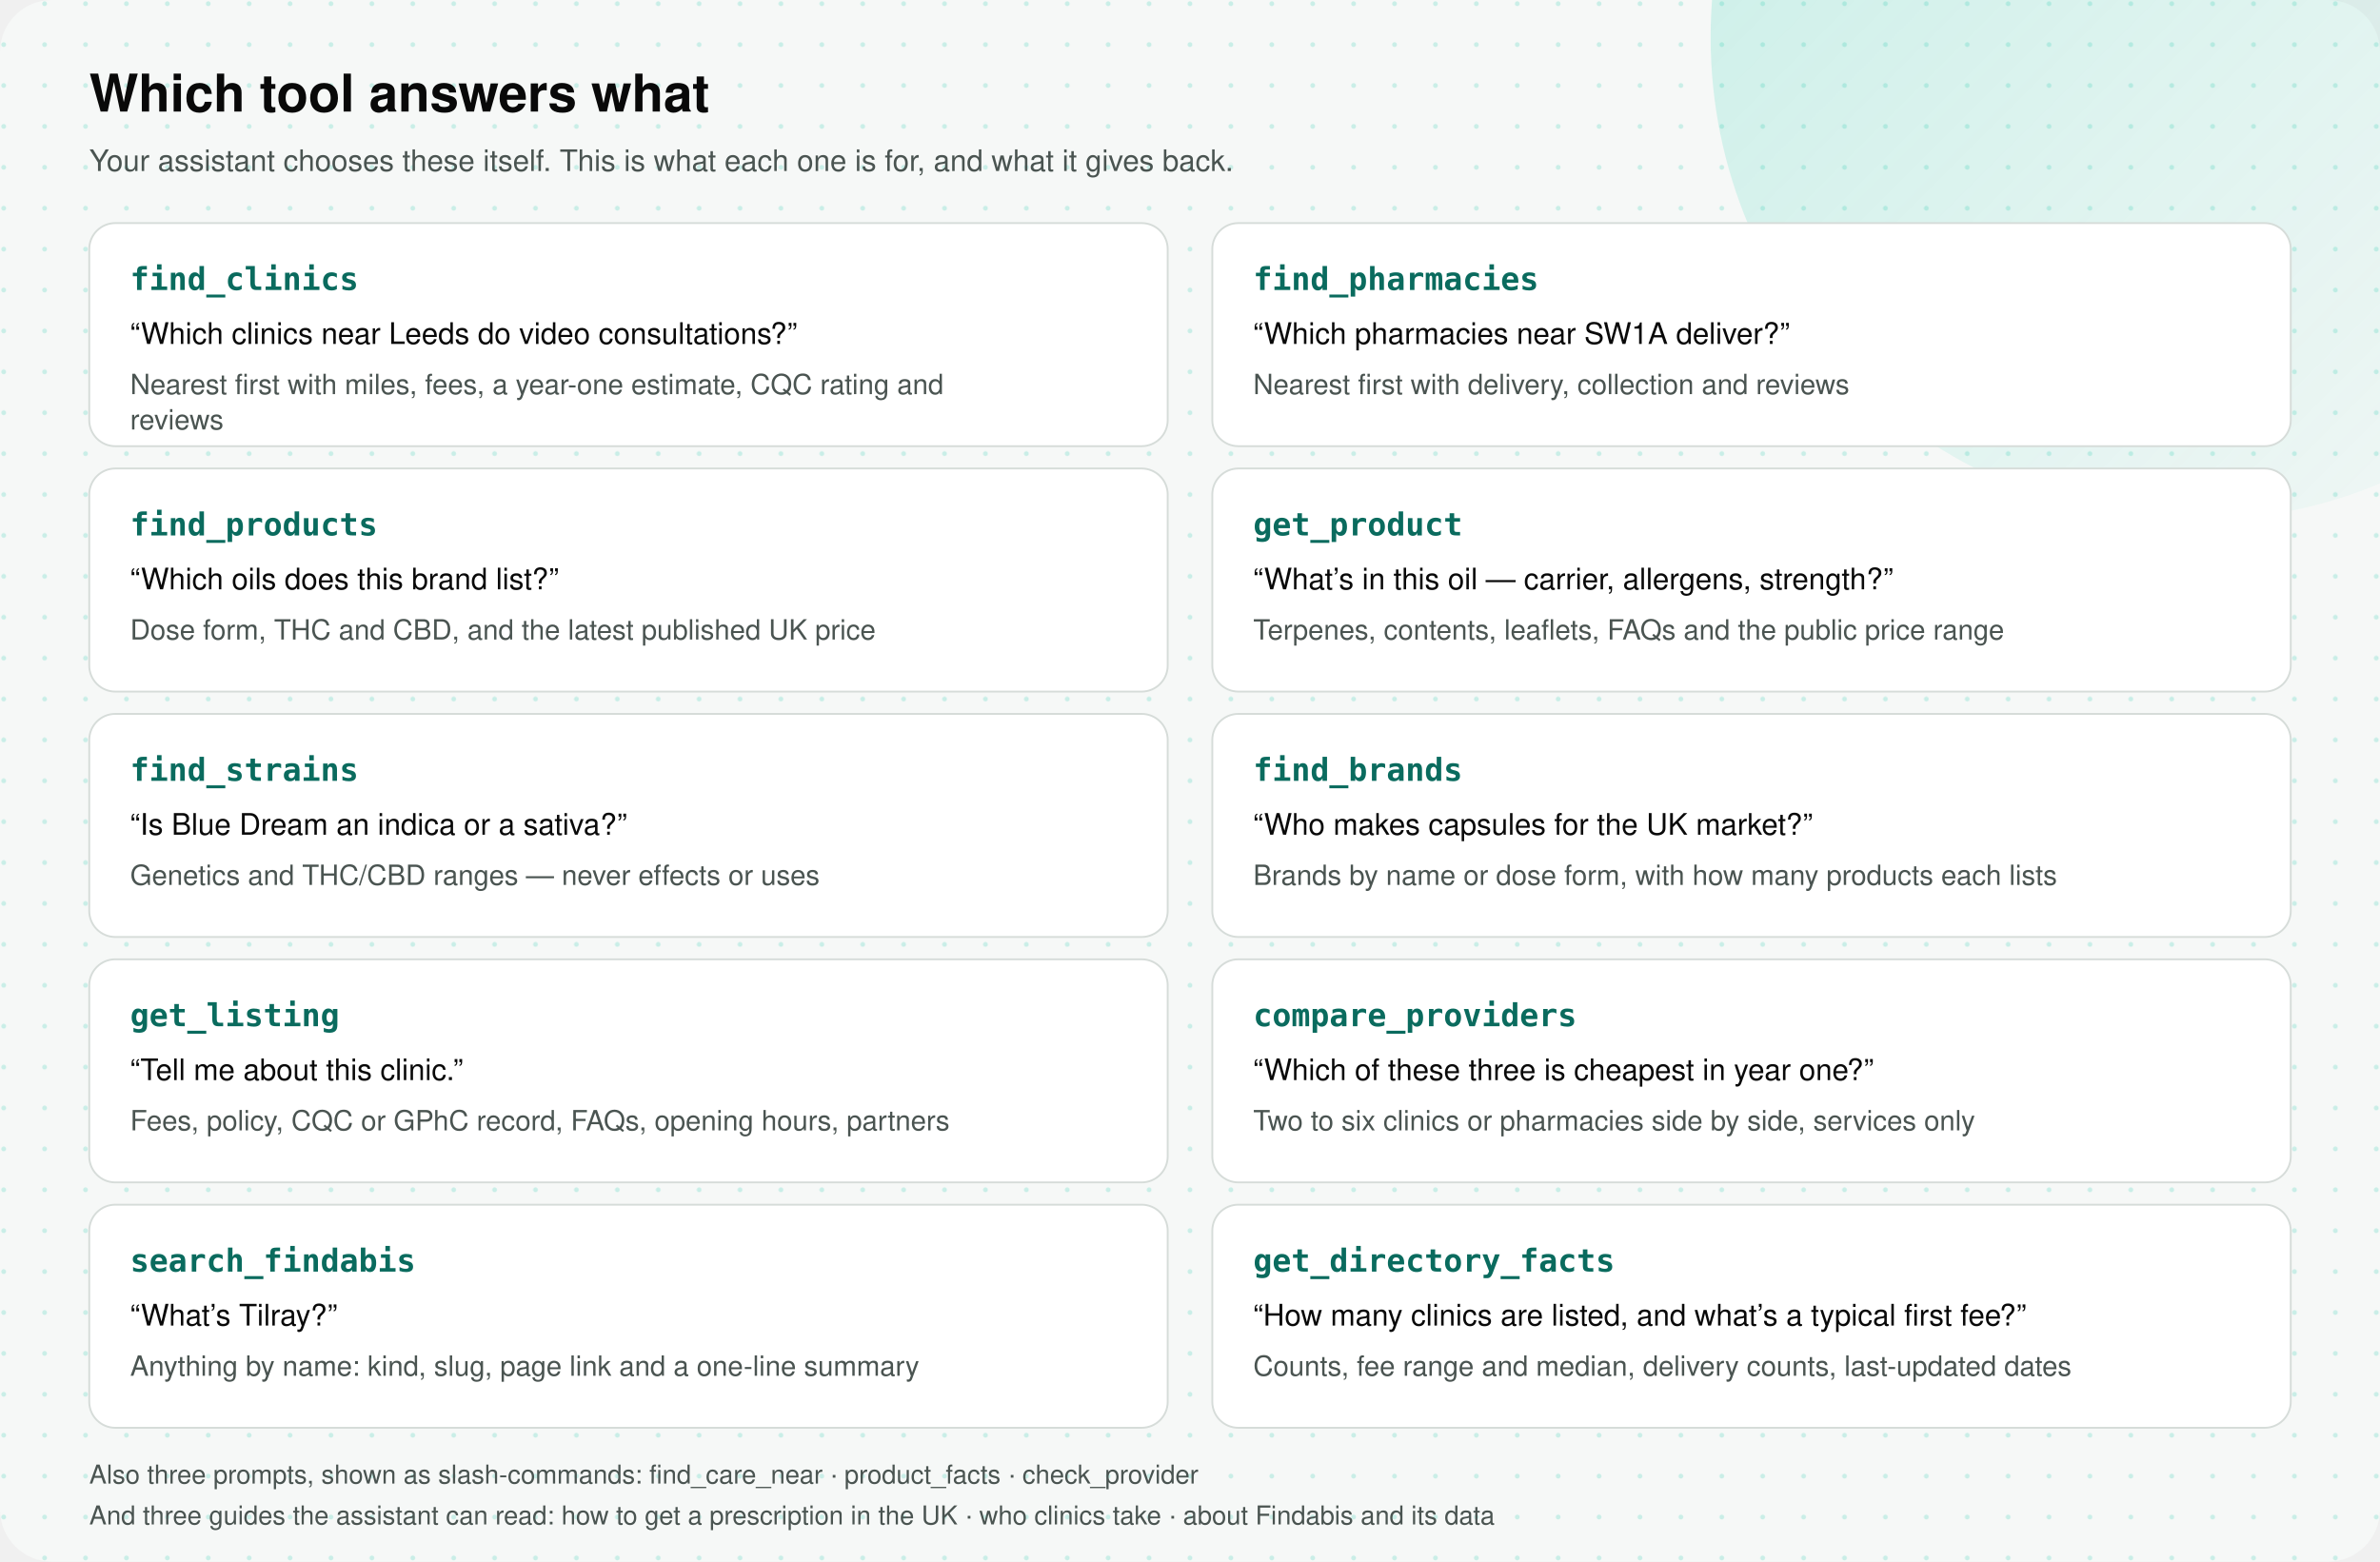
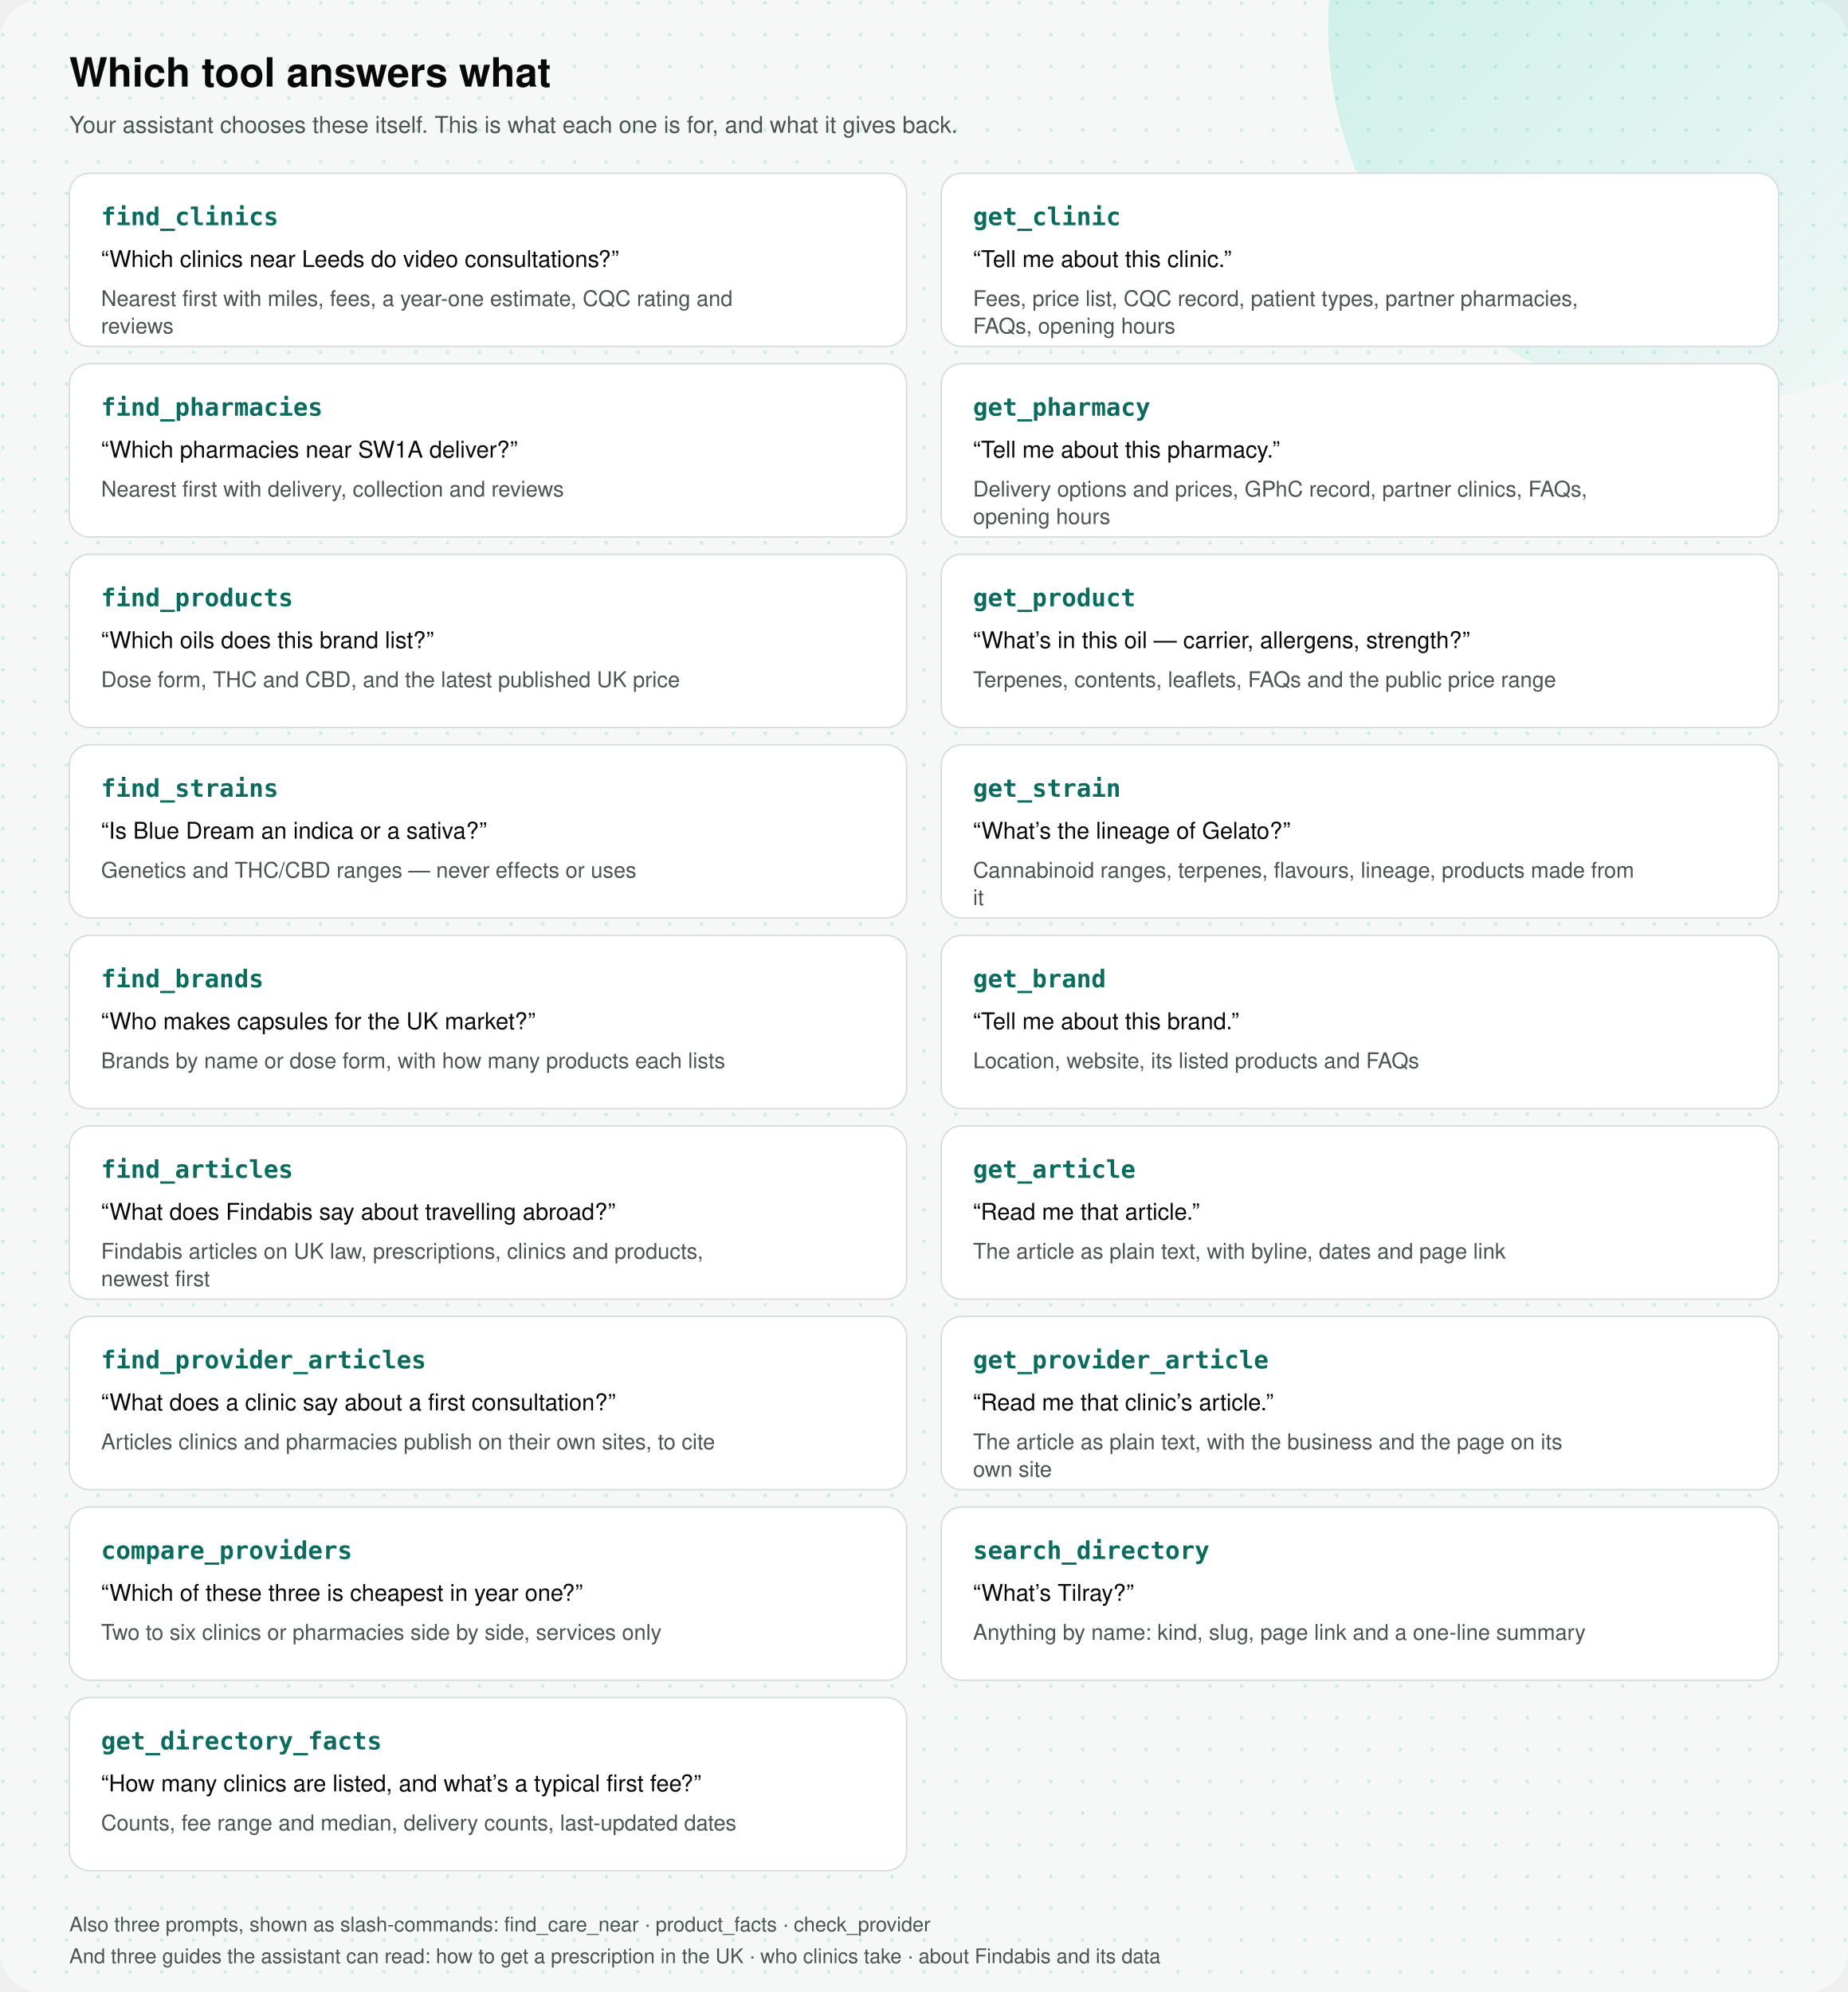
- <svg xmlns="http://www.w3.org/2000/svg" viewBox="0 0 1280 840" width="1280" height="840" role="img" aria-label="The ten Findabis tools, each with the question it answers and what it returns">
+ <svg xmlns="http://www.w3.org/2000/svg" viewBox="0 0 1280 1380" width="1280" height="1380" role="img" aria-label="The 17 Findabis tools, each with the question it answers and what it returns">
  <defs>
    <linearGradient gradientUnits="userSpaceOnUse" id="gem0" x1="7" x2="11" y1="15.5" y2="12">
      <stop stop-color="#08B962" />
      <stop offset="1" stop-color="#08B962" stop-opacity="0" />
    </linearGradient>
    <linearGradient gradientUnits="userSpaceOnUse" id="gem1" x1="8" x2="11.5" y1="5.5" y2="11">
      <stop stop-color="#F94543" />
      <stop offset="1" stop-color="#F94543" stop-opacity="0" />
    </linearGradient>
    <linearGradient gradientUnits="userSpaceOnUse" id="gem2" x1="3.5" x2="17.5" y1="13.5" y2="12">
      <stop stop-color="#FABC12" />
      <stop offset=".46" stop-color="#FABC12" stop-opacity="0" />
    </linearGradient>
    <symbol id="claude" viewBox="0 0 24 24">
      <path d="M4.709 15.955l4.72-2.647.08-.23-.08-.128H9.2l-.79-.048-2.698-.073-2.339-.097-2.266-.122-.571-.121L0 11.784l.055-.352.48-.321.686.06 1.52.103 2.278.158 1.652.097 2.449.255h.389l.055-.157-.134-.098-.103-.097-2.358-1.596-2.552-1.688-1.336-.972-.724-.491-.364-.462-.158-1.008.656-.722.881.06.225.061.893.686 1.908 1.476 2.491 1.833.365.304.145-.103.019-.073-.164-.274-1.355-2.446-1.446-2.49-.644-1.032-.17-.619a2.97 2.97 0 01-.104-.729L6.283.134 6.696 0l.996.134.42.364.62 1.414 1.002 2.229 1.555 3.03.456.898.243.832.091.255h.158V9.01l.128-1.706.237-2.095.23-2.695.08-.76.376-.91.747-.492.584.28.48.685-.067.444-.286 1.851-.559 2.903-.364 1.942h.212l.243-.242.985-1.306 1.652-2.064.73-.82.85-.904.547-.431h1.033l.76 1.129-.34 1.166-1.064 1.347-.881 1.142-1.264 1.7-.79 1.36.073.11.188-.02 2.856-.606 1.543-.28 1.841-.315.833.388.091.395-.328.807-1.969.486-2.309.462-3.439.813-.042.03.049.061 1.549.146.662.036h1.622l3.02.225.79.522.474.638-.079.485-1.215.62-1.64-.389-3.829-.91-1.312-.329h-.182v.11l1.093 1.068 2.006 1.81 2.509 2.33.127.578-.322.455-.34-.049-2.205-1.657-.851-.747-1.926-1.62h-.128v.17l.444.649 2.345 3.521.122 1.08-.17.353-.608.213-.668-.122-1.374-1.925-1.415-2.167-1.143-1.943-.14.08-.674 7.254-.316.37-.729.28-.607-.461-.322-.747.322-1.476.389-1.924.315-1.53.286-1.9.17-.632-.012-.042-.14.018-1.434 1.967-2.18 2.945-1.726 1.845-.414.164-.717-.37.067-.662.401-.589 2.388-3.036 1.44-1.882.93-1.086-.006-.158h-.055L4.132 18.56l-1.13.146-.487-.456.061-.746.231-.243 1.908-1.312-.006.006z" fill="#D97757" />
    </symbol>
    <symbol id="openai" viewBox="0 0 24 24">
      <g fill-rule="evenodd">
        <path d="M9.205 8.658v-2.26c0-.19.072-.333.238-.428l4.543-2.616c.619-.357 1.356-.523 2.117-.523 2.854 0 4.662 2.212 4.662 4.566 0 .167 0 .357-.024.547l-4.71-2.759a.797.797 0 00-.856 0l-5.97 3.473zm10.609 8.8V12.06c0-.333-.143-.57-.429-.737l-5.97-3.473 1.95-1.118a.433.433 0 01.476 0l4.543 2.617c1.309.76 2.189 2.378 2.189 3.948 0 1.808-1.07 3.473-2.76 4.163zM7.802 12.703l-1.95-1.142c-.167-.095-.239-.238-.239-.428V5.899c0-2.545 1.95-4.472 4.591-4.472 1 0 1.927.333 2.712.928L8.23 5.067c-.285.166-.428.404-.428.737v6.898zM12 15.128l-2.795-1.57v-3.33L12 8.658l2.795 1.57v3.33L12 15.128zm1.796 7.23c-1 0-1.927-.332-2.712-.927l4.686-2.712c.285-.166.428-.404.428-.737v-6.898l1.974 1.142c.167.095.238.238.238.428v5.233c0 2.545-1.974 4.472-4.614 4.472zm-5.637-5.303l-4.544-2.617c-1.308-.761-2.188-2.378-2.188-3.948A4.482 4.482 0 014.21 6.327v5.423c0 .333.143.571.428.738l5.947 3.449-1.95 1.118a.432.432 0 01-.476 0zm-.262 3.9c-2.688 0-4.662-2.021-4.662-4.519 0-.19.024-.38.047-.57l4.686 2.71c.286.167.571.167.856 0l5.97-3.448v2.26c0 .19-.07.333-.237.428l-4.543 2.616c-.619.357-1.356.523-2.117.523zm5.899 2.83a5.947 5.947 0 005.827-4.756C22.287 18.339 24 15.84 24 13.296c0-1.665-.713-3.282-1.998-4.448.119-.5.19-.999.19-1.498 0-3.401-2.759-5.947-5.946-5.947-.642 0-1.26.095-1.88.31A5.962 5.962 0 0010.205 0a5.947 5.947 0 00-5.827 4.757C1.713 5.447 0 7.945 0 10.49c0 1.666.713 3.283 1.998 4.448-.119.5-.19 1-.19 1.499 0 3.401 2.759 5.946 5.946 5.946.642 0 1.26-.095 1.88-.309a5.96 5.96 0 004.162 1.713z" />
      </g>
    </symbol>
    <symbol id="gemini" viewBox="0 0 24 24">
      <path d="M20.616 10.835a14.147 14.147 0 01-4.45-3.001 14.111 14.111 0 01-3.678-6.452.503.503 0 00-.975 0 14.134 14.134 0 01-3.679 6.452 14.155 14.155 0 01-4.45 3.001c-.65.28-1.318.505-2.002.678a.502.502 0 000 .975c.684.172 1.35.397 2.002.677a14.147 14.147 0 014.45 3.001 14.112 14.112 0 013.679 6.453.502.502 0 00.975 0c.172-.685.397-1.351.677-2.003a14.145 14.145 0 013.001-4.45 14.113 14.113 0 016.453-3.678.503.503 0 000-.975 13.245 13.245 0 01-2.003-.678z" fill="#3186FF" />
      <path d="M20.616 10.835a14.147 14.147 0 01-4.45-3.001 14.111 14.111 0 01-3.678-6.452.503.503 0 00-.975 0 14.134 14.134 0 01-3.679 6.452 14.155 14.155 0 01-4.45 3.001c-.65.28-1.318.505-2.002.678a.502.502 0 000 .975c.684.172 1.35.397 2.002.677a14.147 14.147 0 014.45 3.001 14.112 14.112 0 013.679 6.453.502.502 0 00.975 0c.172-.685.397-1.351.677-2.003a14.145 14.145 0 013.001-4.45 14.113 14.113 0 016.453-3.678.503.503 0 000-.975 13.245 13.245 0 01-2.003-.678z" fill="url(#gem0)" />
      <path d="M20.616 10.835a14.147 14.147 0 01-4.45-3.001 14.111 14.111 0 01-3.678-6.452.503.503 0 00-.975 0 14.134 14.134 0 01-3.679 6.452 14.155 14.155 0 01-4.45 3.001c-.65.28-1.318.505-2.002.678a.502.502 0 000 .975c.684.172 1.35.397 2.002.677a14.147 14.147 0 014.45 3.001 14.112 14.112 0 013.679 6.453.502.502 0 00.975 0c.172-.685.397-1.351.677-2.003a14.145 14.145 0 013.001-4.45 14.113 14.113 0 016.453-3.678.503.503 0 000-.975 13.245 13.245 0 01-2.003-.678z" fill="url(#gem1)" />
      <path d="M20.616 10.835a14.147 14.147 0 01-4.45-3.001 14.111 14.111 0 01-3.678-6.452.503.503 0 00-.975 0 14.134 14.134 0 01-3.679 6.452 14.155 14.155 0 01-4.45 3.001c-.65.28-1.318.505-2.002.678a.502.502 0 000 .975c.684.172 1.35.397 2.002.677a14.147 14.147 0 014.45 3.001 14.112 14.112 0 013.679 6.453.502.502 0 00.975 0c.172-.685.397-1.351.677-2.003a14.145 14.145 0 013.001-4.45 14.113 14.113 0 016.453-3.678.503.503 0 000-.975 13.245 13.245 0 01-2.003-.678z" fill="url(#gem2)" />
    </symbol>
    <symbol id="copilot" viewBox="0 0 24 24">
      <g fill-rule="evenodd">
        <path d="M19.245 5.364c1.322 1.36 1.877 3.216 2.11 5.817.622 0 1.2.135 1.592.654l.73.964c.21.278.323.61.323.955v2.62c0 .339-.173.669-.453.868C20.239 19.602 16.157 21.5 12 21.5c-4.6 0-9.205-2.583-11.547-4.258-.28-.2-.452-.53-.453-.868v-2.62c0-.345.113-.679.321-.956l.73-.963c.392-.517.974-.654 1.593-.654l.029-.297c.25-2.446.81-4.213 2.082-5.52 2.461-2.54 5.71-2.851 7.146-2.864h.198c1.436.013 4.685.323 7.146 2.864zm-7.244 4.328c-.284 0-.613.016-.962.05-.123.447-.305.85-.57 1.108-1.05 1.023-2.316 1.18-2.994 1.18-.638 0-1.306-.13-1.851-.464-.516.165-1.012.403-1.044.996a65.882 65.882 0 00-.063 2.884l-.002.48c-.002.563-.005 1.126-.013 1.69.002.326.204.63.51.765 2.482 1.102 4.83 1.657 6.99 1.657 2.156 0 4.504-.555 6.985-1.657a.854.854 0 00.51-.766c.03-1.682.006-3.372-.076-5.053-.031-.596-.528-.83-1.046-.996-.546.333-1.212.464-1.85.464-.677 0-1.942-.157-2.993-1.18-.266-.258-.447-.661-.57-1.108-.32-.032-.64-.049-.96-.05zm-2.525 4.013c.539 0 .976.426.976.95v1.753c0 .525-.437.95-.976.95a.964.964 0 01-.976-.95v-1.752c0-.525.437-.951.976-.951zm5 0c.539 0 .976.426.976.95v1.753c0 .525-.437.95-.976.95a.964.964 0 01-.976-.95v-1.752c0-.525.437-.951.976-.951zM7.635 5.087c-1.05.102-1.935.438-2.385.906-.975 1.037-.765 3.668-.21 4.224.405.394 1.17.657 1.995.657h.09c.649-.013 1.785-.176 2.73-1.11.435-.41.705-1.433.675-2.47-.03-.834-.27-1.52-.63-1.813-.39-.336-1.275-.482-2.265-.394zm6.465.394c-.36.292-.6.98-.63 1.813-.03 1.037.24 2.06.675 2.47.968.957 2.136 1.104 2.776 1.11h.044c.825 0 1.59-.263 1.995-.657.555-.556.765-3.187-.21-4.224-.45-.468-1.335-.804-2.385-.906-.99-.088-1.875.058-2.265.394zM12 7.615c-.24 0-.525.015-.84.044.03.16.045.336.06.526l-.001.159a2.94 2.94 0 01-.014.25c.225-.022.425-.027.612-.028h.366c.187 0 .387.006.612.028-.015-.146-.015-.277-.015-.409.015-.19.03-.365.06-.526a9.29 9.29 0 00-.84-.044z" />
      </g>
    </symbol>
    <symbol id="cursor" viewBox="0 0 24 24">
      <g fill-rule="evenodd">
        <path d="M22.106 5.68L12.5.135a.998.998 0 00-.998 0L1.893 5.68a.84.84 0 00-.419.726v11.186c0 .3.16.577.42.727l9.607 5.547a.999.999 0 00.998 0l9.608-5.547a.84.84 0 00.42-.727V6.407a.84.84 0 00-.42-.726zm-.603 1.176L12.228 22.92c-.063.108-.228.064-.228-.061V12.34a.59.59 0 00-.295-.51l-9.11-5.26c-.107-.062-.063-.228.062-.228h18.55c.264 0 .428.286.296.514z" />
      </g>
    </symbol>
    <symbol id="mcp" viewBox="0 0 24 24">
      <g fill-rule="evenodd">
        <path d="M15.688 2.343a2.588 2.588 0 00-3.61 0l-9.626 9.44a.863.863 0 01-1.203 0 .823.823 0 010-1.18l9.626-9.44a4.313 4.313 0 016.016 0 4.116 4.116 0 011.204 3.54 4.3 4.3 0 013.609 1.18l.05.05a4.115 4.115 0 010 5.9l-8.706 8.537a.274.274 0 000 .393l1.788 1.754a.823.823 0 010 1.18.863.863 0 01-1.203 0l-1.788-1.753a1.92 1.92 0 010-2.754l8.706-8.538a2.47 2.47 0 000-3.54l-.05-.049a2.588 2.588 0 00-3.607-.003l-7.172 7.034-.002.002-.098.097a.863.863 0 01-1.204 0 .823.823 0 010-1.18l7.273-7.133a2.47 2.47 0 00-.003-3.537z" />
        <path d="M14.485 4.703a.823.823 0 000-1.18.863.863 0 00-1.204 0l-7.119 6.982a4.115 4.115 0 000 5.9 4.314 4.314 0 006.016 0l7.12-6.982a.823.823 0 000-1.18.863.863 0 00-1.204 0l-7.119 6.982a2.588 2.588 0 01-3.61 0 2.47 2.47 0 010-3.54l7.12-6.982z" />
      </g>
    </symbol>
    <symbol id="fb" viewBox="0 0 563.95 557.57">
      <path d="M534.72,557.57H29.23A29.24,29.24,0,0,1,3.15,515.14L255.89,16a29.24,29.24,0,0,1,52.16,0L560.8,515.14a29.24,29.24,0,0,1-26.08,42.43ZM76.79,499.12H487.16L282,93.93Z" />
      <rect x="186.25" y="274.42" width="58.47" height="271.33" transform="translate(-173.33 158.23) rotate(-29.35)" />
      <rect x="210.66" y="380.86" width="271.33" height="58.47" transform="translate(-180.88 510.94) rotate(-60.65)" />
    </symbol>
    <pattern id="dots" width="22" height="22" patternUnits="userSpaceOnUse">
      <circle cx="2" cy="2" r="1.3" fill="#01c7a4" fill-opacity=".18" />
    </pattern>
    <linearGradient id="glow" x1="0" y1="0" x2="1" y2="1">
      <stop offset="0" stop-color="#01c7a4" stop-opacity=".2" />
      <stop offset="1" stop-color="#01c7a4" stop-opacity="0" />
    </linearGradient>
    <marker id="arr" viewBox="0 0 10 10" refX="9" refY="5" markerWidth="7" markerHeight="7" orient="auto">
      <path d="M0 0L10 5L0 10z" fill="#090909" fill-opacity="0.55" />
    </marker>
    <marker id="arrT" viewBox="0 0 10 10" refX="9" refY="5" markerWidth="7" markerHeight="7" orient="auto">
      <path d="M0 0L10 5L0 10z" fill="#01c7a4" />
    </marker>
  </defs>
-   <rect width="1280" height="840" rx="28" fill="#f6f8f7" />
-   <rect width="1280" height="840" rx="28" fill="url(#dots)" />
+   <rect width="1280" height="1380" rx="28" fill="#f6f8f7" />
+   <rect width="1280" height="1380" rx="28" fill="url(#dots)" />
  <circle cx="1180" cy="20" r="260" fill="url(#glow)" />
  <text x="48" y="60" font-size="28" fill="#090909" text-anchor="start" font-family="-apple-system,'Segoe UI',Helvetica,Arial,sans-serif" font-weight="700">Which tool answers what</text>
  <text x="48" y="92" font-size="16" fill="#4a5451" text-anchor="start" font-family="-apple-system,'Segoe UI',Helvetica,Arial,sans-serif">Your assistant chooses these itself. This is what each one is for, and what it gives back.</text>
  <rect x="48" y="120" width="580" height="120" rx="14" fill="#ffffff" fill-opacity="1" stroke="#d6dcd9" stroke-width="1" stroke-opacity="1" />
  <text x="70" y="156" font-size="17" fill="#0a6b5e" text-anchor="start" font-family="ui-monospace,SFMono-Regular,Menlo,Consolas,monospace" font-weight="700">find_clinics</text>
  <text x="70" y="185" font-size="16" fill="#090909" text-anchor="start" font-family="-apple-system,'Segoe UI',Helvetica,Arial,sans-serif">“Which clinics near Leeds do video consultations?”</text>
  <text x="70" y="212" font-size="15" fill="#4a5451" text-anchor="start" font-family="-apple-system,'Segoe UI',Helvetica,Arial,sans-serif">Nearest first with miles, fees, a year-one estimate, CQC rating and</text>
  <text x="70" y="231" font-size="15" fill="#4a5451" text-anchor="start" font-family="-apple-system,'Segoe UI',Helvetica,Arial,sans-serif">reviews</text>
  <rect x="652" y="120" width="580" height="120" rx="14" fill="#ffffff" fill-opacity="1" stroke="#d6dcd9" stroke-width="1" stroke-opacity="1" />
-   <text x="674" y="156" font-size="17" fill="#0a6b5e" text-anchor="start" font-family="ui-monospace,SFMono-Regular,Menlo,Consolas,monospace" font-weight="700">find_pharmacies</text>
-   <text x="674" y="185" font-size="16" fill="#090909" text-anchor="start" font-family="-apple-system,'Segoe UI',Helvetica,Arial,sans-serif">“Which pharmacies near SW1A deliver?”</text>
-   <text x="674" y="212" font-size="15" fill="#4a5451" text-anchor="start" font-family="-apple-system,'Segoe UI',Helvetica,Arial,sans-serif">Nearest first with delivery, collection and reviews</text>
+   <text x="674" y="156" font-size="17" fill="#0a6b5e" text-anchor="start" font-family="ui-monospace,SFMono-Regular,Menlo,Consolas,monospace" font-weight="700">get_clinic</text>
+   <text x="674" y="185" font-size="16" fill="#090909" text-anchor="start" font-family="-apple-system,'Segoe UI',Helvetica,Arial,sans-serif">“Tell me about this clinic.”</text>
+   <text x="674" y="212" font-size="15" fill="#4a5451" text-anchor="start" font-family="-apple-system,'Segoe UI',Helvetica,Arial,sans-serif">Fees, price list, CQC record, patient types, partner pharmacies,</text>
+   <text x="674" y="231" font-size="15" fill="#4a5451" text-anchor="start" font-family="-apple-system,'Segoe UI',Helvetica,Arial,sans-serif">FAQs, opening hours</text>
  <rect x="48" y="252" width="580" height="120" rx="14" fill="#ffffff" fill-opacity="1" stroke="#d6dcd9" stroke-width="1" stroke-opacity="1" />
-   <text x="70" y="288" font-size="17" fill="#0a6b5e" text-anchor="start" font-family="ui-monospace,SFMono-Regular,Menlo,Consolas,monospace" font-weight="700">find_products</text>
-   <text x="70" y="317" font-size="16" fill="#090909" text-anchor="start" font-family="-apple-system,'Segoe UI',Helvetica,Arial,sans-serif">“Which oils does this brand list?”</text>
-   <text x="70" y="344" font-size="15" fill="#4a5451" text-anchor="start" font-family="-apple-system,'Segoe UI',Helvetica,Arial,sans-serif">Dose form, THC and CBD, and the latest published UK price</text>
+   <text x="70" y="288" font-size="17" fill="#0a6b5e" text-anchor="start" font-family="ui-monospace,SFMono-Regular,Menlo,Consolas,monospace" font-weight="700">find_pharmacies</text>
+   <text x="70" y="317" font-size="16" fill="#090909" text-anchor="start" font-family="-apple-system,'Segoe UI',Helvetica,Arial,sans-serif">“Which pharmacies near SW1A deliver?”</text>
+   <text x="70" y="344" font-size="15" fill="#4a5451" text-anchor="start" font-family="-apple-system,'Segoe UI',Helvetica,Arial,sans-serif">Nearest first with delivery, collection and reviews</text>
  <rect x="652" y="252" width="580" height="120" rx="14" fill="#ffffff" fill-opacity="1" stroke="#d6dcd9" stroke-width="1" stroke-opacity="1" />
-   <text x="674" y="288" font-size="17" fill="#0a6b5e" text-anchor="start" font-family="ui-monospace,SFMono-Regular,Menlo,Consolas,monospace" font-weight="700">get_product</text>
-   <text x="674" y="317" font-size="16" fill="#090909" text-anchor="start" font-family="-apple-system,'Segoe UI',Helvetica,Arial,sans-serif">“What’s in this oil — carrier, allergens, strength?”</text>
-   <text x="674" y="344" font-size="15" fill="#4a5451" text-anchor="start" font-family="-apple-system,'Segoe UI',Helvetica,Arial,sans-serif">Terpenes, contents, leaflets, FAQs and the public price range</text>
+   <text x="674" y="288" font-size="17" fill="#0a6b5e" text-anchor="start" font-family="ui-monospace,SFMono-Regular,Menlo,Consolas,monospace" font-weight="700">get_pharmacy</text>
+   <text x="674" y="317" font-size="16" fill="#090909" text-anchor="start" font-family="-apple-system,'Segoe UI',Helvetica,Arial,sans-serif">“Tell me about this pharmacy.”</text>
+   <text x="674" y="344" font-size="15" fill="#4a5451" text-anchor="start" font-family="-apple-system,'Segoe UI',Helvetica,Arial,sans-serif">Delivery options and prices, GPhC record, partner clinics, FAQs,</text>
+   <text x="674" y="363" font-size="15" fill="#4a5451" text-anchor="start" font-family="-apple-system,'Segoe UI',Helvetica,Arial,sans-serif">opening hours</text>
  <rect x="48" y="384" width="580" height="120" rx="14" fill="#ffffff" fill-opacity="1" stroke="#d6dcd9" stroke-width="1" stroke-opacity="1" />
-   <text x="70" y="420" font-size="17" fill="#0a6b5e" text-anchor="start" font-family="ui-monospace,SFMono-Regular,Menlo,Consolas,monospace" font-weight="700">find_strains</text>
-   <text x="70" y="449" font-size="16" fill="#090909" text-anchor="start" font-family="-apple-system,'Segoe UI',Helvetica,Arial,sans-serif">“Is Blue Dream an indica or a sativa?”</text>
-   <text x="70" y="476" font-size="15" fill="#4a5451" text-anchor="start" font-family="-apple-system,'Segoe UI',Helvetica,Arial,sans-serif">Genetics and THC/CBD ranges — never effects or uses</text>
+   <text x="70" y="420" font-size="17" fill="#0a6b5e" text-anchor="start" font-family="ui-monospace,SFMono-Regular,Menlo,Consolas,monospace" font-weight="700">find_products</text>
+   <text x="70" y="449" font-size="16" fill="#090909" text-anchor="start" font-family="-apple-system,'Segoe UI',Helvetica,Arial,sans-serif">“Which oils does this brand list?”</text>
+   <text x="70" y="476" font-size="15" fill="#4a5451" text-anchor="start" font-family="-apple-system,'Segoe UI',Helvetica,Arial,sans-serif">Dose form, THC and CBD, and the latest published UK price</text>
  <rect x="652" y="384" width="580" height="120" rx="14" fill="#ffffff" fill-opacity="1" stroke="#d6dcd9" stroke-width="1" stroke-opacity="1" />
-   <text x="674" y="420" font-size="17" fill="#0a6b5e" text-anchor="start" font-family="ui-monospace,SFMono-Regular,Menlo,Consolas,monospace" font-weight="700">find_brands</text>
-   <text x="674" y="449" font-size="16" fill="#090909" text-anchor="start" font-family="-apple-system,'Segoe UI',Helvetica,Arial,sans-serif">“Who makes capsules for the UK market?”</text>
-   <text x="674" y="476" font-size="15" fill="#4a5451" text-anchor="start" font-family="-apple-system,'Segoe UI',Helvetica,Arial,sans-serif">Brands by name or dose form, with how many products each lists</text>
+   <text x="674" y="420" font-size="17" fill="#0a6b5e" text-anchor="start" font-family="ui-monospace,SFMono-Regular,Menlo,Consolas,monospace" font-weight="700">get_product</text>
+   <text x="674" y="449" font-size="16" fill="#090909" text-anchor="start" font-family="-apple-system,'Segoe UI',Helvetica,Arial,sans-serif">“What’s in this oil — carrier, allergens, strength?”</text>
+   <text x="674" y="476" font-size="15" fill="#4a5451" text-anchor="start" font-family="-apple-system,'Segoe UI',Helvetica,Arial,sans-serif">Terpenes, contents, leaflets, FAQs and the public price range</text>
  <rect x="48" y="516" width="580" height="120" rx="14" fill="#ffffff" fill-opacity="1" stroke="#d6dcd9" stroke-width="1" stroke-opacity="1" />
-   <text x="70" y="552" font-size="17" fill="#0a6b5e" text-anchor="start" font-family="ui-monospace,SFMono-Regular,Menlo,Consolas,monospace" font-weight="700">get_listing</text>
-   <text x="70" y="581" font-size="16" fill="#090909" text-anchor="start" font-family="-apple-system,'Segoe UI',Helvetica,Arial,sans-serif">“Tell me about this clinic.”</text>
-   <text x="70" y="608" font-size="15" fill="#4a5451" text-anchor="start" font-family="-apple-system,'Segoe UI',Helvetica,Arial,sans-serif">Fees, policy, CQC or GPhC record, FAQs, opening hours, partners</text>
+   <text x="70" y="552" font-size="17" fill="#0a6b5e" text-anchor="start" font-family="ui-monospace,SFMono-Regular,Menlo,Consolas,monospace" font-weight="700">find_strains</text>
+   <text x="70" y="581" font-size="16" fill="#090909" text-anchor="start" font-family="-apple-system,'Segoe UI',Helvetica,Arial,sans-serif">“Is Blue Dream an indica or a sativa?”</text>
+   <text x="70" y="608" font-size="15" fill="#4a5451" text-anchor="start" font-family="-apple-system,'Segoe UI',Helvetica,Arial,sans-serif">Genetics and THC/CBD ranges — never effects or uses</text>
  <rect x="652" y="516" width="580" height="120" rx="14" fill="#ffffff" fill-opacity="1" stroke="#d6dcd9" stroke-width="1" stroke-opacity="1" />
-   <text x="674" y="552" font-size="17" fill="#0a6b5e" text-anchor="start" font-family="ui-monospace,SFMono-Regular,Menlo,Consolas,monospace" font-weight="700">compare_providers</text>
-   <text x="674" y="581" font-size="16" fill="#090909" text-anchor="start" font-family="-apple-system,'Segoe UI',Helvetica,Arial,sans-serif">“Which of these three is cheapest in year one?”</text>
-   <text x="674" y="608" font-size="15" fill="#4a5451" text-anchor="start" font-family="-apple-system,'Segoe UI',Helvetica,Arial,sans-serif">Two to six clinics or pharmacies side by side, services only</text>
+   <text x="674" y="552" font-size="17" fill="#0a6b5e" text-anchor="start" font-family="ui-monospace,SFMono-Regular,Menlo,Consolas,monospace" font-weight="700">get_strain</text>
+   <text x="674" y="581" font-size="16" fill="#090909" text-anchor="start" font-family="-apple-system,'Segoe UI',Helvetica,Arial,sans-serif">“What’s the lineage of Gelato?”</text>
+   <text x="674" y="608" font-size="15" fill="#4a5451" text-anchor="start" font-family="-apple-system,'Segoe UI',Helvetica,Arial,sans-serif">Cannabinoid ranges, terpenes, flavours, lineage, products made from</text>
+   <text x="674" y="627" font-size="15" fill="#4a5451" text-anchor="start" font-family="-apple-system,'Segoe UI',Helvetica,Arial,sans-serif">it</text>
  <rect x="48" y="648" width="580" height="120" rx="14" fill="#ffffff" fill-opacity="1" stroke="#d6dcd9" stroke-width="1" stroke-opacity="1" />
-   <text x="70" y="684" font-size="17" fill="#0a6b5e" text-anchor="start" font-family="ui-monospace,SFMono-Regular,Menlo,Consolas,monospace" font-weight="700">search_findabis</text>
-   <text x="70" y="713" font-size="16" fill="#090909" text-anchor="start" font-family="-apple-system,'Segoe UI',Helvetica,Arial,sans-serif">“What’s Tilray?”</text>
-   <text x="70" y="740" font-size="15" fill="#4a5451" text-anchor="start" font-family="-apple-system,'Segoe UI',Helvetica,Arial,sans-serif">Anything by name: kind, slug, page link and a one-line summary</text>
+   <text x="70" y="684" font-size="17" fill="#0a6b5e" text-anchor="start" font-family="ui-monospace,SFMono-Regular,Menlo,Consolas,monospace" font-weight="700">find_brands</text>
+   <text x="70" y="713" font-size="16" fill="#090909" text-anchor="start" font-family="-apple-system,'Segoe UI',Helvetica,Arial,sans-serif">“Who makes capsules for the UK market?”</text>
+   <text x="70" y="740" font-size="15" fill="#4a5451" text-anchor="start" font-family="-apple-system,'Segoe UI',Helvetica,Arial,sans-serif">Brands by name or dose form, with how many products each lists</text>
  <rect x="652" y="648" width="580" height="120" rx="14" fill="#ffffff" fill-opacity="1" stroke="#d6dcd9" stroke-width="1" stroke-opacity="1" />
-   <text x="674" y="684" font-size="17" fill="#0a6b5e" text-anchor="start" font-family="ui-monospace,SFMono-Regular,Menlo,Consolas,monospace" font-weight="700">get_directory_facts</text>
-   <text x="674" y="713" font-size="16" fill="#090909" text-anchor="start" font-family="-apple-system,'Segoe UI',Helvetica,Arial,sans-serif">“How many clinics are listed, and what’s a typical first fee?”</text>
-   <text x="674" y="740" font-size="15" fill="#4a5451" text-anchor="start" font-family="-apple-system,'Segoe UI',Helvetica,Arial,sans-serif">Counts, fee range and median, delivery counts, last-updated dates</text>
-   <text x="48" y="798" font-size="14" fill="#4a5451" text-anchor="start" font-family="-apple-system,'Segoe UI',Helvetica,Arial,sans-serif">Also three prompts, shown as slash-commands: find_care_near · product_facts · check_provider</text>
-   <text x="48" y="820" font-size="14" fill="#4a5451" text-anchor="start" font-family="-apple-system,'Segoe UI',Helvetica,Arial,sans-serif">And three guides the assistant can read: how to get a prescription in the UK · who clinics take · about Findabis and its data</text>
+   <text x="674" y="684" font-size="17" fill="#0a6b5e" text-anchor="start" font-family="ui-monospace,SFMono-Regular,Menlo,Consolas,monospace" font-weight="700">get_brand</text>
+   <text x="674" y="713" font-size="16" fill="#090909" text-anchor="start" font-family="-apple-system,'Segoe UI',Helvetica,Arial,sans-serif">“Tell me about this brand.”</text>
+   <text x="674" y="740" font-size="15" fill="#4a5451" text-anchor="start" font-family="-apple-system,'Segoe UI',Helvetica,Arial,sans-serif">Location, website, its listed products and FAQs</text>
+   <rect x="48" y="780" width="580" height="120" rx="14" fill="#ffffff" fill-opacity="1" stroke="#d6dcd9" stroke-width="1" stroke-opacity="1" />
+   <text x="70" y="816" font-size="17" fill="#0a6b5e" text-anchor="start" font-family="ui-monospace,SFMono-Regular,Menlo,Consolas,monospace" font-weight="700">find_articles</text>
+   <text x="70" y="845" font-size="16" fill="#090909" text-anchor="start" font-family="-apple-system,'Segoe UI',Helvetica,Arial,sans-serif">“What does Findabis say about travelling abroad?”</text>
+   <text x="70" y="872" font-size="15" fill="#4a5451" text-anchor="start" font-family="-apple-system,'Segoe UI',Helvetica,Arial,sans-serif">Findabis articles on UK law, prescriptions, clinics and products,</text>
+   <text x="70" y="891" font-size="15" fill="#4a5451" text-anchor="start" font-family="-apple-system,'Segoe UI',Helvetica,Arial,sans-serif">newest first</text>
+   <rect x="652" y="780" width="580" height="120" rx="14" fill="#ffffff" fill-opacity="1" stroke="#d6dcd9" stroke-width="1" stroke-opacity="1" />
+   <text x="674" y="816" font-size="17" fill="#0a6b5e" text-anchor="start" font-family="ui-monospace,SFMono-Regular,Menlo,Consolas,monospace" font-weight="700">get_article</text>
+   <text x="674" y="845" font-size="16" fill="#090909" text-anchor="start" font-family="-apple-system,'Segoe UI',Helvetica,Arial,sans-serif">“Read me that article.”</text>
+   <text x="674" y="872" font-size="15" fill="#4a5451" text-anchor="start" font-family="-apple-system,'Segoe UI',Helvetica,Arial,sans-serif">The article as plain text, with byline, dates and page link</text>
+   <rect x="48" y="912" width="580" height="120" rx="14" fill="#ffffff" fill-opacity="1" stroke="#d6dcd9" stroke-width="1" stroke-opacity="1" />
+   <text x="70" y="948" font-size="17" fill="#0a6b5e" text-anchor="start" font-family="ui-monospace,SFMono-Regular,Menlo,Consolas,monospace" font-weight="700">find_provider_articles</text>
+   <text x="70" y="977" font-size="16" fill="#090909" text-anchor="start" font-family="-apple-system,'Segoe UI',Helvetica,Arial,sans-serif">“What does a clinic say about a first consultation?”</text>
+   <text x="70" y="1004" font-size="15" fill="#4a5451" text-anchor="start" font-family="-apple-system,'Segoe UI',Helvetica,Arial,sans-serif">Articles clinics and pharmacies publish on their own sites, to cite</text>
+   <rect x="652" y="912" width="580" height="120" rx="14" fill="#ffffff" fill-opacity="1" stroke="#d6dcd9" stroke-width="1" stroke-opacity="1" />
+   <text x="674" y="948" font-size="17" fill="#0a6b5e" text-anchor="start" font-family="ui-monospace,SFMono-Regular,Menlo,Consolas,monospace" font-weight="700">get_provider_article</text>
+   <text x="674" y="977" font-size="16" fill="#090909" text-anchor="start" font-family="-apple-system,'Segoe UI',Helvetica,Arial,sans-serif">“Read me that clinic’s article.”</text>
+   <text x="674" y="1004" font-size="15" fill="#4a5451" text-anchor="start" font-family="-apple-system,'Segoe UI',Helvetica,Arial,sans-serif">The article as plain text, with the business and the page on its</text>
+   <text x="674" y="1023" font-size="15" fill="#4a5451" text-anchor="start" font-family="-apple-system,'Segoe UI',Helvetica,Arial,sans-serif">own site</text>
+   <rect x="48" y="1044" width="580" height="120" rx="14" fill="#ffffff" fill-opacity="1" stroke="#d6dcd9" stroke-width="1" stroke-opacity="1" />
+   <text x="70" y="1080" font-size="17" fill="#0a6b5e" text-anchor="start" font-family="ui-monospace,SFMono-Regular,Menlo,Consolas,monospace" font-weight="700">compare_providers</text>
+   <text x="70" y="1109" font-size="16" fill="#090909" text-anchor="start" font-family="-apple-system,'Segoe UI',Helvetica,Arial,sans-serif">“Which of these three is cheapest in year one?”</text>
+   <text x="70" y="1136" font-size="15" fill="#4a5451" text-anchor="start" font-family="-apple-system,'Segoe UI',Helvetica,Arial,sans-serif">Two to six clinics or pharmacies side by side, services only</text>
+   <rect x="652" y="1044" width="580" height="120" rx="14" fill="#ffffff" fill-opacity="1" stroke="#d6dcd9" stroke-width="1" stroke-opacity="1" />
+   <text x="674" y="1080" font-size="17" fill="#0a6b5e" text-anchor="start" font-family="ui-monospace,SFMono-Regular,Menlo,Consolas,monospace" font-weight="700">search_directory</text>
+   <text x="674" y="1109" font-size="16" fill="#090909" text-anchor="start" font-family="-apple-system,'Segoe UI',Helvetica,Arial,sans-serif">“What’s Tilray?”</text>
+   <text x="674" y="1136" font-size="15" fill="#4a5451" text-anchor="start" font-family="-apple-system,'Segoe UI',Helvetica,Arial,sans-serif">Anything by name: kind, slug, page link and a one-line summary</text>
+   <rect x="48" y="1176" width="580" height="120" rx="14" fill="#ffffff" fill-opacity="1" stroke="#d6dcd9" stroke-width="1" stroke-opacity="1" />
+   <text x="70" y="1212" font-size="17" fill="#0a6b5e" text-anchor="start" font-family="ui-monospace,SFMono-Regular,Menlo,Consolas,monospace" font-weight="700">get_directory_facts</text>
+   <text x="70" y="1241" font-size="16" fill="#090909" text-anchor="start" font-family="-apple-system,'Segoe UI',Helvetica,Arial,sans-serif">“How many clinics are listed, and what’s a typical first fee?”</text>
+   <text x="70" y="1268" font-size="15" fill="#4a5451" text-anchor="start" font-family="-apple-system,'Segoe UI',Helvetica,Arial,sans-serif">Counts, fee range and median, delivery counts, last-updated dates</text>
+   <text x="48" y="1338" font-size="14" fill="#4a5451" text-anchor="start" font-family="-apple-system,'Segoe UI',Helvetica,Arial,sans-serif">Also three prompts, shown as slash-commands: find_care_near · product_facts · check_provider</text>
+   <text x="48" y="1360" font-size="14" fill="#4a5451" text-anchor="start" font-family="-apple-system,'Segoe UI',Helvetica,Arial,sans-serif">And three guides the assistant can read: how to get a prescription in the UK · who clinics take · about Findabis and its data</text>
</svg>
